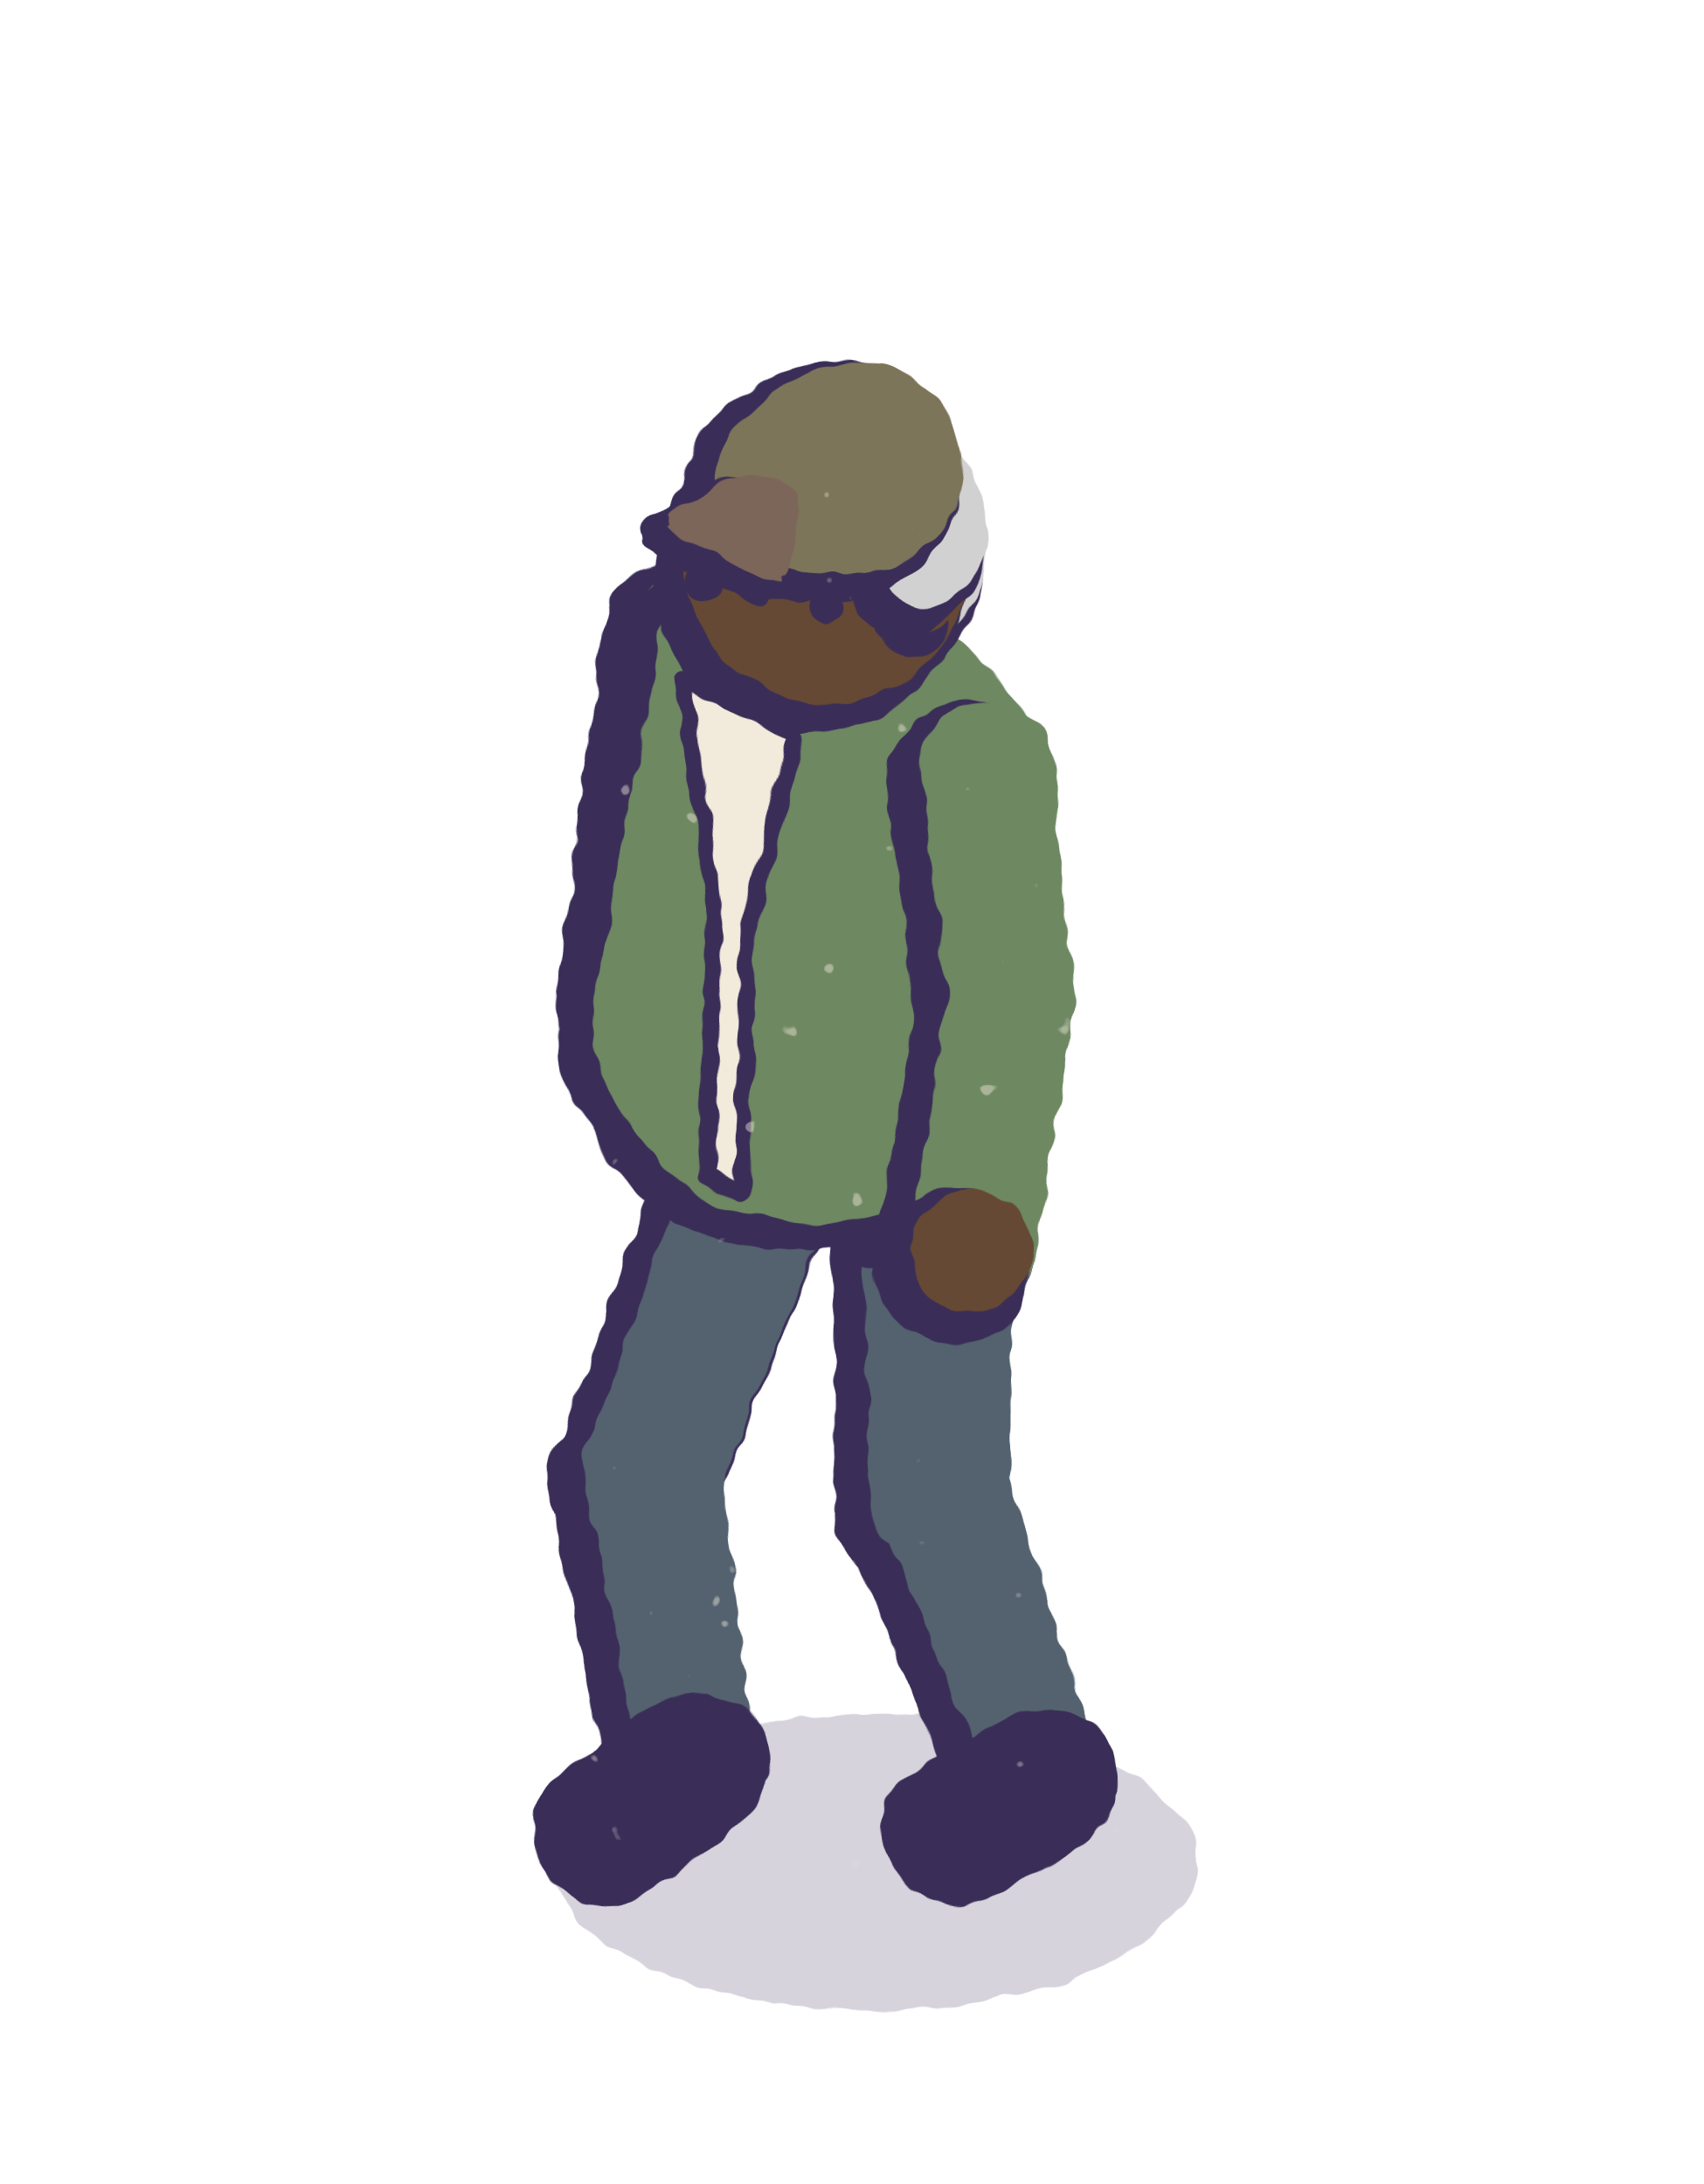
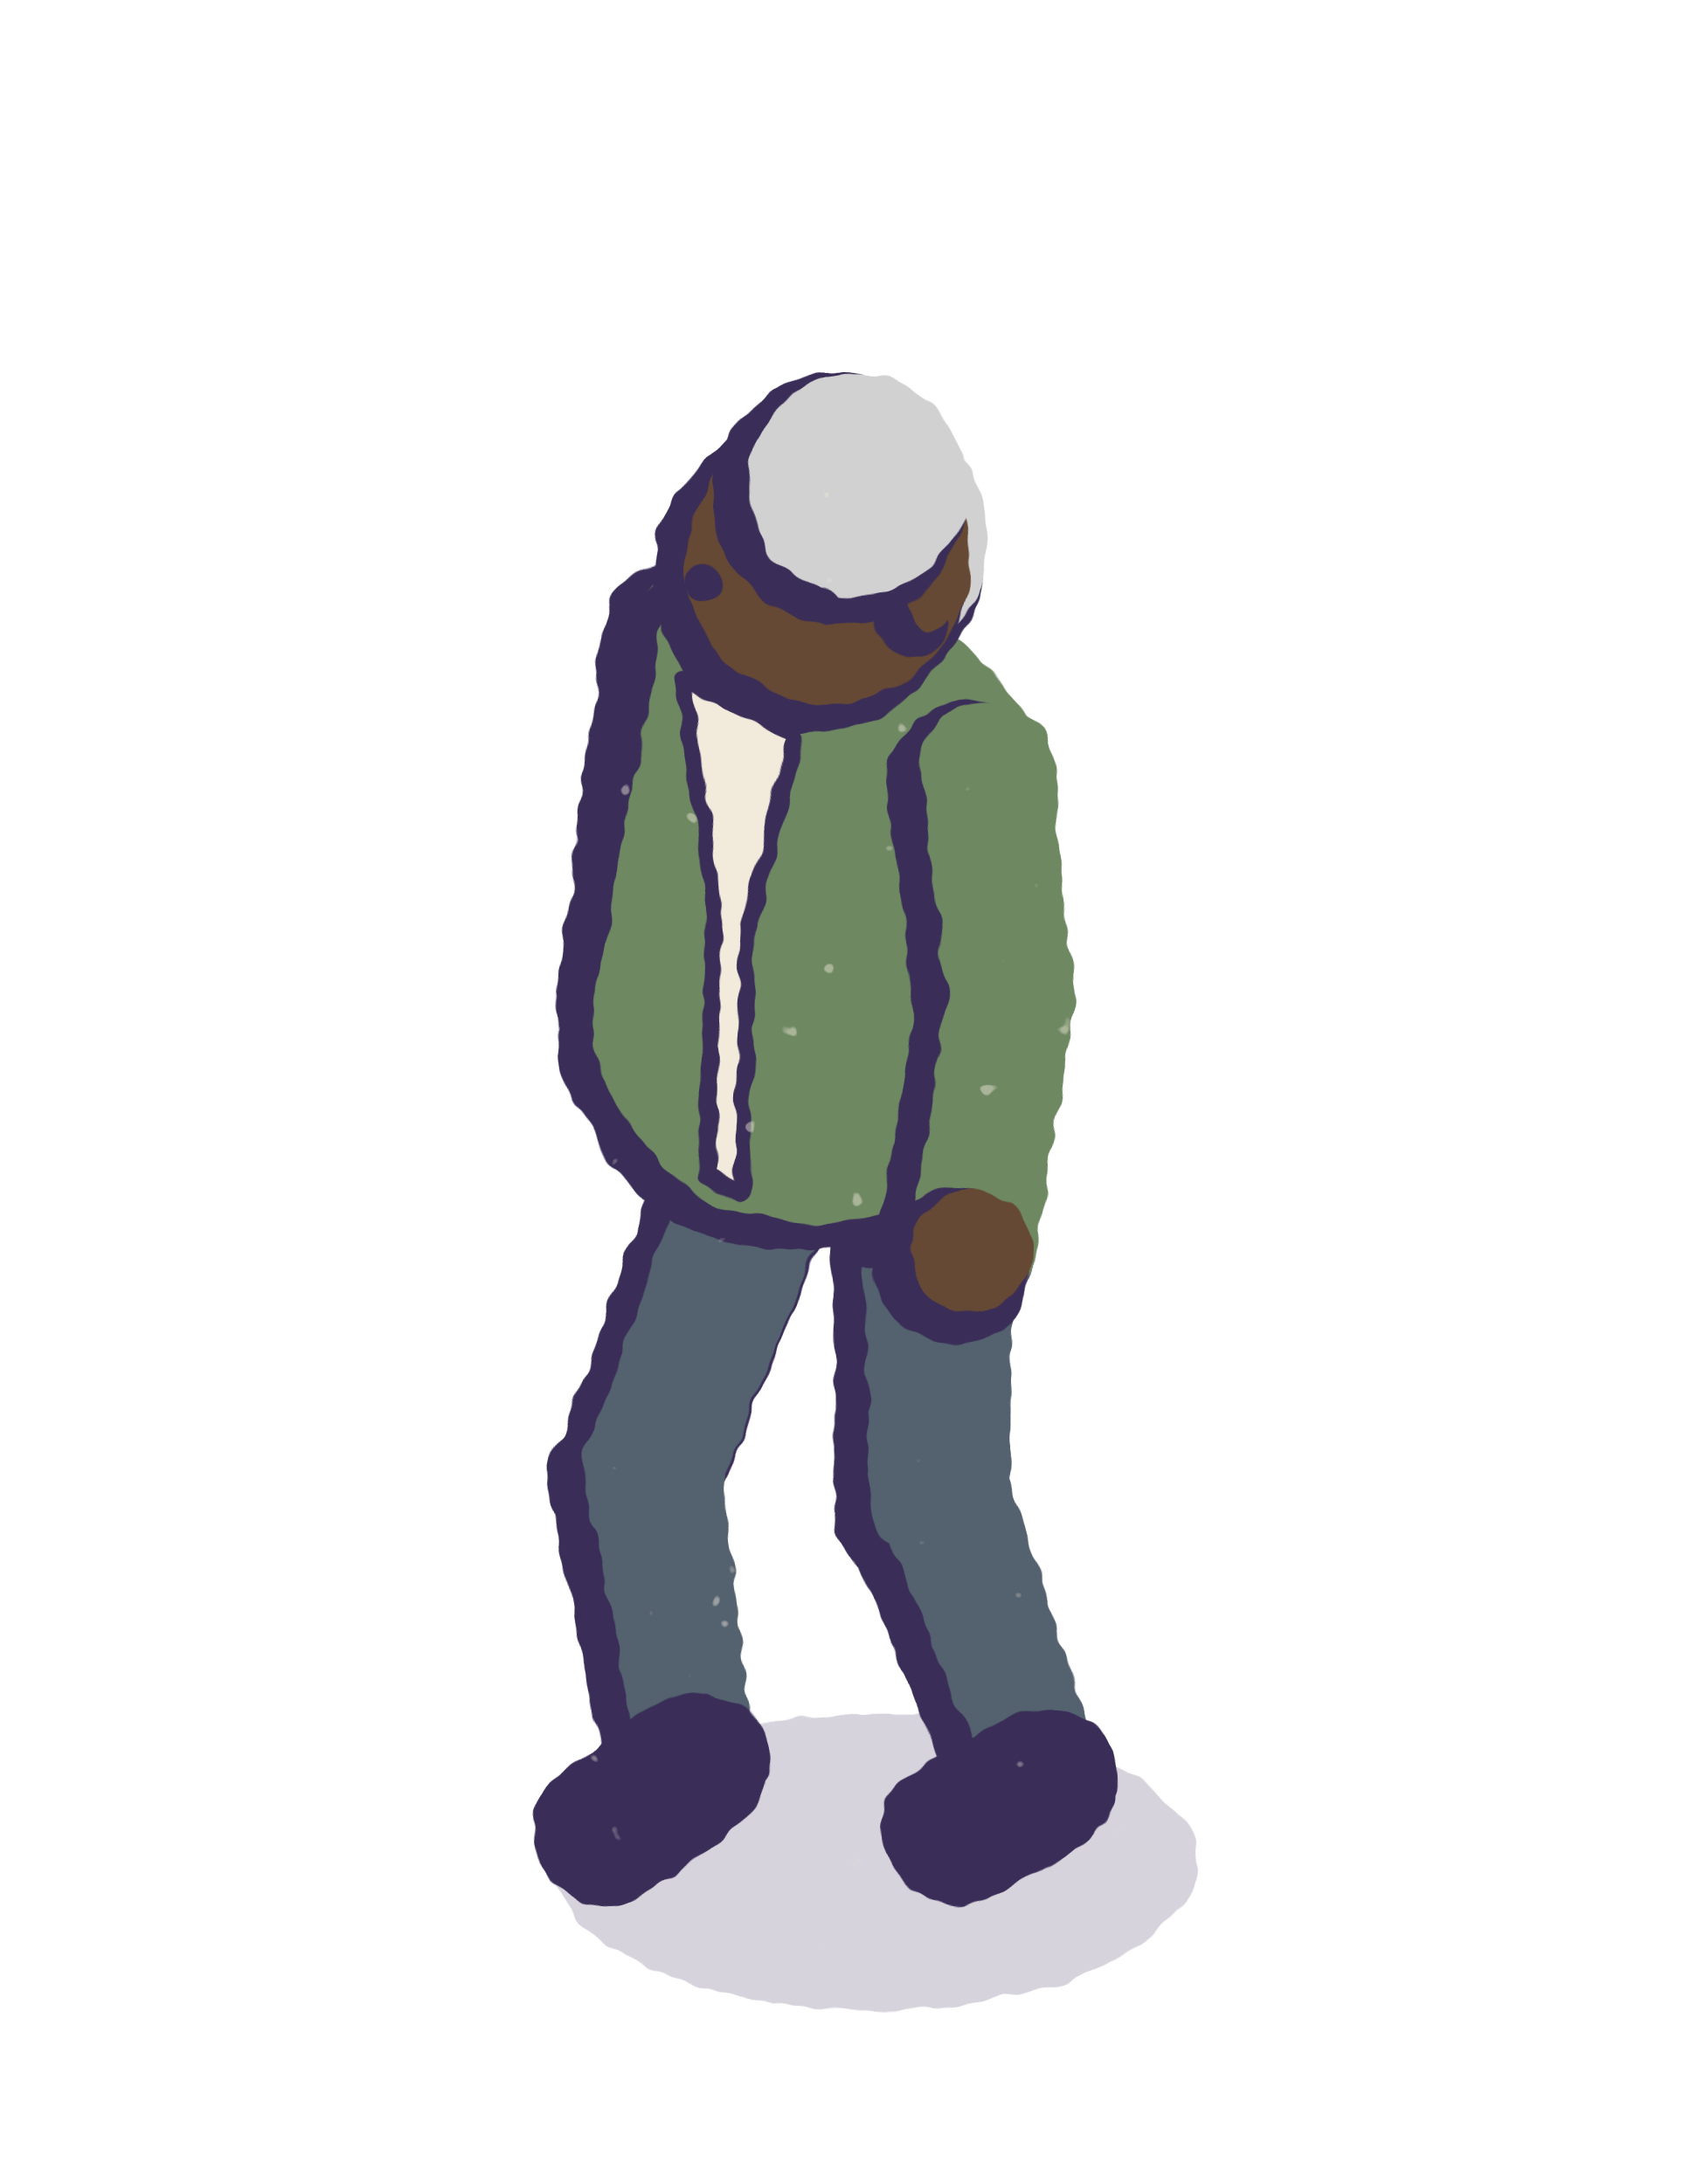
- <svg xmlns="http://www.w3.org/2000/svg" width="46" height="59" viewBox="0 0 46 59" data-anchor-x="23" data-anchor-y="50" data-walk-cycle-length="22.16" data-description="Broad older man with silver cropped hair, a tweed flat cap and an open green cardigan">
+ <svg xmlns="http://www.w3.org/2000/svg" width="46" height="59" viewBox="0 0 46 59" data-anchor-x="23" data-anchor-y="50" data-walk-cycle-length="22.16" data-description="Broad older man with cropped silver hair and an open green cardigan">
  <defs>
    <filter id="texture" x="-4%" y="-4%" width="108%" height="108%" color-interpolation-filters="sRGB">
      <feTurbulence type="fractalNoise" baseFrequency="1.1" numOctaves="2" seed="11" result="grain" />
      <feDisplacementMap in="SourceGraphic" in2="grain" scale="0.35" xChannelSelector="R" yChannelSelector="G" result="rough" />
      <feColorMatrix in="grain" type="matrix" values="0 0 0 0 0.949  0 0 0 0 0.918  0 0 0 0 0.859  0 0 0 -30 6.0" result="specks" />
      <feComponentTransfer in="specks" result="faintSpecks">
        <feFuncA type="linear" slope="0.45" />
      </feComponentTransfer>
      <feComposite in="faintSpecks" in2="rough" operator="in" result="specksOnInk" />
      <feMerge>
        <feMergeNode in="rough" />
        <feMergeNode in="specksOnInk" />
      </feMerge>
    </filter>
  </defs>
  <g filter="url(#texture)">
    <g transform="translate(23 50)">
      <ellipse cx="0.6" cy="0.3" rx="8.7" ry="4" fill="#3a2e58" fill-opacity="0.208" />
      <path d="M-6.91 -28.21C-6.92 -28.82 -6.67 -29.92 -6.56 -30.77C-6.44 -31.63 -6.39 -32.75 -6.21 -33.34C-6.02 -33.92 -5.75 -34.09 -5.42 -34.28C-5.09 -34.47 -4.59 -34.56 -4.21 -34.49C-3.84 -34.42 -3.4 -34.17 -3.15 -33.88C-2.9 -33.58 -2.73 -33.34 -2.73 -32.72C-2.74 -32.1 -3.03 -31.02 -3.18 -30.17C-3.32 -29.32 -3.42 -28.19 -3.62 -27.61C-3.82 -27.04 -4.05 -26.9 -4.37 -26.72C-4.68 -26.54 -5.15 -26.45 -5.51 -26.52C-5.87 -26.58 -6.28 -26.82 -6.52 -27.1C-6.75 -27.38 -6.9 -27.59 -6.91 -28.21Z" fill="#3a2e58" stroke="#3a2e58" stroke-width="0.825" stroke-linejoin="round" />
      <path d="M-7.52 -22.78C-7.53 -23.47 -7.29 -24.78 -7.18 -25.78C-7.06 -26.78 -7.02 -28.13 -6.84 -28.78C-6.66 -29.43 -6.41 -29.49 -6.09 -29.68C-5.78 -29.86 -5.3 -29.94 -4.95 -29.88C-4.59 -29.81 -4.17 -29.58 -3.94 -29.3C-3.7 -29.02 -3.55 -28.88 -3.54 -28.2C-3.52 -27.52 -3.73 -26.19 -3.83 -25.19C-3.93 -24.18 -3.96 -22.83 -4.13 -22.18C-4.31 -21.52 -4.58 -21.45 -4.9 -21.27C-5.22 -21.08 -5.7 -21 -6.07 -21.06C-6.44 -21.13 -6.86 -21.37 -7.1 -21.66C-7.35 -21.95 -7.51 -22.1 -7.52 -22.78Z" fill="#3a2e58" stroke="#3a2e58" stroke-width="0.825" stroke-linejoin="round" />
      <path d="M-6.91 -28.21C-6.92 -28.82 -6.67 -29.92 -6.56 -30.77C-6.44 -31.63 -6.39 -32.75 -6.21 -33.34C-6.02 -33.92 -5.75 -34.09 -5.42 -34.28C-5.09 -34.47 -4.59 -34.56 -4.21 -34.49C-3.84 -34.42 -3.4 -34.17 -3.15 -33.88C-2.9 -33.58 -2.73 -33.34 -2.73 -32.72C-2.74 -32.1 -3.03 -31.02 -3.18 -30.17C-3.32 -29.32 -3.42 -28.19 -3.62 -27.61C-3.82 -27.04 -4.05 -26.9 -4.37 -26.72C-4.68 -26.54 -5.15 -26.45 -5.51 -26.52C-5.87 -26.58 -6.28 -26.82 -6.52 -27.1C-6.75 -27.38 -6.9 -27.59 -6.91 -28.21Z" fill="#6e8862" transform="translate(0.5 -0.35)" />
      <path d="M-7.52 -22.78C-7.53 -23.47 -7.29 -24.78 -7.18 -25.78C-7.06 -26.78 -7.02 -28.13 -6.84 -28.78C-6.66 -29.43 -6.41 -29.49 -6.09 -29.68C-5.78 -29.86 -5.3 -29.94 -4.95 -29.88C-4.59 -29.81 -4.17 -29.58 -3.94 -29.3C-3.7 -29.02 -3.55 -28.88 -3.54 -28.2C-3.52 -27.52 -3.73 -26.19 -3.83 -25.19C-3.93 -24.18 -3.96 -22.83 -4.13 -22.18C-4.31 -21.52 -4.58 -21.45 -4.9 -21.27C-5.22 -21.08 -5.7 -21 -6.07 -21.06C-6.44 -21.13 -6.86 -21.37 -7.1 -21.66C-7.35 -21.95 -7.51 -22.1 -7.52 -22.78Z" fill="#6e8862" transform="translate(0.5 -0.35)" />
      <path d="M-7.46 -22.78C-7.46 -23.13 -7.3 -23.57 -7.08 -23.84C-6.85 -24.11 -6.45 -24.34 -6.1 -24.4C-5.75 -24.46 -5.29 -24.38 -4.98 -24.21C-4.68 -24.03 -4.38 -23.67 -4.26 -23.34C-4.14 -23 -4.14 -22.54 -4.26 -22.21C-4.38 -21.87 -4.68 -21.52 -4.98 -21.34C-5.29 -21.16 -5.75 -21.08 -6.09 -21.14C-6.44 -21.2 -6.84 -21.43 -7.07 -21.7C-7.3 -21.98 -7.46 -22.42 -7.46 -22.78Z" fill="#3a2e58" stroke="#3a2e58" stroke-width="0.825" stroke-linejoin="round" />
      <path d="M-7.46 -22.78C-7.46 -23.13 -7.3 -23.57 -7.08 -23.84C-6.85 -24.11 -6.45 -24.34 -6.1 -24.4C-5.75 -24.46 -5.29 -24.38 -4.98 -24.21C-4.68 -24.03 -4.38 -23.67 -4.26 -23.34C-4.14 -23 -4.14 -22.54 -4.26 -22.21C-4.38 -21.87 -4.68 -21.52 -4.98 -21.34C-5.29 -21.16 -5.75 -21.08 -6.09 -21.14C-6.44 -21.2 -6.84 -21.43 -7.07 -21.7C-7.3 -21.98 -7.46 -22.42 -7.46 -22.78Z" fill="#664934" transform="translate(0.5 -0.35)" />
      <path d="M-7.76 -10.01C-7.68 -10.67 -7.13 -11.85 -6.81 -12.76C-6.49 -13.68 -6.18 -14.59 -5.86 -15.5C-5.55 -16.42 -5.24 -17.33 -4.92 -18.24C-4.61 -19.16 -4.29 -20.34 -3.97 -20.99C-3.66 -21.63 -3.42 -21.89 -3.02 -22.12C-2.62 -22.36 -2.01 -22.47 -1.56 -22.39C-1.1 -22.31 -0.57 -22 -0.27 -21.65C0.03 -21.29 0.33 -20.94 0.24 -20.25C0.14 -19.57 -0.49 -18.44 -0.86 -17.54C-1.22 -16.63 -1.58 -15.73 -1.94 -14.82C-2.31 -13.91 -2.67 -13 -3.03 -12.1C-3.39 -11.19 -3.8 -9.99 -4.12 -9.37C-4.44 -8.75 -4.6 -8.59 -4.95 -8.38C-5.3 -8.18 -5.82 -8.09 -6.22 -8.16C-6.62 -8.23 -7.08 -8.49 -7.33 -8.8C-7.59 -9.11 -7.85 -9.35 -7.76 -10.01Z" fill="#3a2e58" stroke="#3a2e58" stroke-width="0.825" stroke-linejoin="round" />
      <path d="M-7.75 -10.01C-7.77 -10.67 -7.57 -10.91 -7.31 -11.22C-7.06 -11.53 -6.6 -11.79 -6.2 -11.86C-5.8 -11.92 -5.28 -11.83 -4.93 -11.63C-4.58 -11.42 -4.29 -11.26 -4.1 -10.63C-3.91 -10 -3.88 -8.78 -3.78 -7.86C-3.68 -6.94 -3.57 -6.01 -3.47 -5.09C-3.37 -4.17 -3.16 -2.95 -3.17 -2.33C-3.18 -1.7 -3.32 -1.58 -3.53 -1.33C-3.75 -1.08 -4.12 -0.86 -4.45 -0.8C-4.78 -0.74 -5.21 -0.82 -5.49 -0.98C-5.78 -1.15 -5.97 -1.21 -6.17 -1.8C-6.37 -2.39 -6.52 -3.62 -6.7 -4.54C-6.88 -5.45 -7.05 -6.36 -7.23 -7.28C-7.4 -8.19 -7.74 -9.35 -7.75 -10.01Z" fill="#3a2e58" stroke="#3a2e58" stroke-width="0.825" stroke-linejoin="round" />
      <path d="M-7.76 -10.01C-7.68 -10.67 -7.13 -11.85 -6.81 -12.76C-6.49 -13.68 -6.18 -14.59 -5.86 -15.5C-5.55 -16.42 -5.24 -17.33 -4.92 -18.24C-4.61 -19.16 -4.29 -20.34 -3.97 -20.99C-3.66 -21.63 -3.42 -21.89 -3.02 -22.12C-2.62 -22.36 -2.01 -22.47 -1.56 -22.39C-1.1 -22.31 -0.57 -22 -0.27 -21.65C0.03 -21.29 0.33 -20.94 0.24 -20.25C0.14 -19.57 -0.49 -18.44 -0.86 -17.54C-1.22 -16.63 -1.58 -15.73 -1.94 -14.82C-2.31 -13.91 -2.67 -13 -3.03 -12.1C-3.39 -11.19 -3.8 -9.99 -4.12 -9.37C-4.44 -8.75 -4.6 -8.59 -4.95 -8.38C-5.3 -8.18 -5.82 -8.09 -6.22 -8.16C-6.62 -8.23 -7.08 -8.49 -7.33 -8.8C-7.59 -9.11 -7.85 -9.35 -7.76 -10.01Z" fill="#54626f" transform="translate(0.5 -0.35)" />
      <path d="M-7.75 -10.01C-7.77 -10.67 -7.57 -10.91 -7.31 -11.22C-7.06 -11.53 -6.6 -11.79 -6.2 -11.86C-5.8 -11.92 -5.28 -11.83 -4.93 -11.63C-4.58 -11.42 -4.29 -11.26 -4.1 -10.63C-3.91 -10 -3.88 -8.78 -3.78 -7.86C-3.68 -6.94 -3.57 -6.01 -3.47 -5.09C-3.37 -4.17 -3.16 -2.95 -3.17 -2.33C-3.18 -1.7 -3.32 -1.58 -3.53 -1.33C-3.75 -1.08 -4.12 -0.86 -4.45 -0.8C-4.78 -0.74 -5.21 -0.82 -5.49 -0.98C-5.78 -1.15 -5.97 -1.21 -6.17 -1.8C-6.37 -2.39 -6.52 -3.62 -6.7 -4.54C-6.88 -5.45 -7.05 -6.36 -7.23 -7.28C-7.4 -8.19 -7.74 -9.35 -7.75 -10.01Z" fill="#54626f" transform="translate(0.5 -0.35)" />
      <path d="M-8.16 -0.5C-8.16 -0.84 -8.29 -1.02 -7.79 -1.54C-7.29 -2.05 -5.77 -3.23 -5.15 -3.61C-4.53 -3.99 -4.41 -3.87 -4.08 -3.81C-3.74 -3.75 -3.35 -3.52 -3.13 -3.26C-2.91 -3 -2.76 -2.58 -2.76 -2.23C-2.76 -1.89 -2.63 -1.72 -3.14 -1.2C-3.64 -0.69 -5.17 0.49 -5.79 0.87C-6.41 1.24 -6.53 1.12 -6.87 1.06C-7.21 1 -7.6 0.77 -7.82 0.51C-8.03 0.25 -8.17 -0.16 -8.16 -0.5Z" fill="#3a2e58" stroke="#3a2e58" stroke-width="0.825" stroke-linejoin="round" />
      <path d="M-8.16 -0.5C-8.16 -0.84 -8.29 -1.02 -7.79 -1.54C-7.29 -2.05 -5.77 -3.23 -5.15 -3.61C-4.53 -3.99 -4.41 -3.87 -4.08 -3.81C-3.74 -3.75 -3.35 -3.52 -3.13 -3.26C-2.91 -3 -2.76 -2.58 -2.76 -2.23C-2.76 -1.89 -2.63 -1.72 -3.14 -1.2C-3.64 -0.69 -5.17 0.49 -5.79 0.87C-6.41 1.24 -6.53 1.12 -6.87 1.06C-7.21 1 -7.6 0.77 -7.82 0.51C-8.03 0.25 -8.17 -0.16 -8.16 -0.5Z" fill="#3a2e58" transform="translate(0.5 -0.35)" />
      <path d="M-0.26 -18.32C-0.2 -19.08 -0.05 -19.36 0.25 -19.71C0.55 -20.07 1.08 -20.37 1.54 -20.45C2.01 -20.53 2.61 -20.43 3.02 -20.19C3.43 -19.96 3.84 -19.78 3.99 -19.05C4.13 -18.33 3.94 -16.91 3.91 -15.83C3.88 -14.76 3.85 -13.69 3.81 -12.61C3.78 -11.54 3.81 -10.13 3.72 -9.39C3.62 -8.65 3.53 -8.49 3.27 -8.18C3.01 -7.87 2.55 -7.6 2.15 -7.53C1.75 -7.46 1.23 -7.55 0.88 -7.75C0.53 -7.96 0.2 -8.05 0.05 -8.74C-0.1 -9.44 -0.01 -10.86 -0.04 -11.92C-0.07 -12.98 -0.09 -14.04 -0.13 -15.11C-0.17 -16.17 -0.33 -17.55 -0.26 -18.32Z" fill="#3a2e58" stroke="#3a2e58" stroke-width="0.825" stroke-linejoin="round" />
      <path d="M-0.07 -9.4C-0.18 -10.04 0.12 -10.31 0.38 -10.61C0.64 -10.92 1.1 -11.19 1.51 -11.26C1.91 -11.33 2.43 -11.23 2.78 -11.03C3.14 -10.83 3.33 -10.65 3.62 -10.04C3.91 -9.42 4.22 -8.24 4.51 -7.35C4.8 -6.45 5.09 -5.55 5.38 -4.66C5.67 -3.76 6.17 -2.59 6.25 -1.98C6.33 -1.36 6.1 -1.24 5.88 -0.98C5.67 -0.73 5.29 -0.51 4.96 -0.45C4.63 -0.4 4.2 -0.47 3.92 -0.64C3.63 -0.81 3.53 -0.87 3.23 -1.45C2.94 -2.03 2.51 -3.22 2.14 -4.11C1.78 -4.99 1.42 -5.88 1.05 -6.76C0.68 -7.65 0.05 -8.76 -0.07 -9.4Z" fill="#3a2e58" stroke="#3a2e58" stroke-width="0.825" stroke-linejoin="round" />
      <path d="M-0.26 -18.32C-0.2 -19.08 -0.05 -19.36 0.25 -19.71C0.55 -20.07 1.08 -20.37 1.54 -20.45C2.01 -20.53 2.61 -20.43 3.02 -20.19C3.43 -19.96 3.84 -19.78 3.99 -19.05C4.13 -18.33 3.94 -16.91 3.91 -15.83C3.88 -14.76 3.85 -13.69 3.81 -12.61C3.78 -11.54 3.81 -10.13 3.72 -9.39C3.62 -8.65 3.53 -8.49 3.27 -8.18C3.01 -7.87 2.55 -7.6 2.15 -7.53C1.75 -7.46 1.23 -7.55 0.88 -7.75C0.53 -7.96 0.2 -8.05 0.05 -8.74C-0.1 -9.44 -0.01 -10.86 -0.04 -11.92C-0.07 -12.98 -0.09 -14.04 -0.13 -15.11C-0.17 -16.17 -0.33 -17.55 -0.26 -18.32Z" fill="#54626f" transform="translate(0.5 -0.35)" />
      <path d="M-0.07 -9.4C-0.18 -10.04 0.12 -10.31 0.38 -10.61C0.64 -10.92 1.1 -11.19 1.51 -11.26C1.91 -11.33 2.43 -11.23 2.78 -11.03C3.14 -10.83 3.33 -10.65 3.62 -10.04C3.91 -9.42 4.22 -8.24 4.51 -7.35C4.8 -6.45 5.09 -5.55 5.38 -4.66C5.67 -3.76 6.17 -2.59 6.25 -1.98C6.33 -1.36 6.1 -1.24 5.88 -0.98C5.67 -0.73 5.29 -0.51 4.96 -0.45C4.63 -0.4 4.2 -0.47 3.92 -0.64C3.63 -0.81 3.53 -0.87 3.23 -1.45C2.94 -2.03 2.51 -3.22 2.14 -4.11C1.78 -4.99 1.42 -5.88 1.05 -6.76C0.68 -7.65 0.05 -8.76 -0.07 -9.4Z" fill="#54626f" transform="translate(0.5 -0.35)" />
      <path d="M1.24 -0.52C1.24 -0.86 1.11 -1.1 1.61 -1.55C2.12 -1.99 3.64 -2.88 4.26 -3.18C4.89 -3.49 5.01 -3.43 5.35 -3.37C5.68 -3.31 6.08 -3.09 6.3 -2.83C6.52 -2.56 6.67 -2.14 6.68 -1.8C6.68 -1.46 6.8 -1.21 6.3 -0.77C5.8 -0.33 4.28 0.55 3.66 0.85C3.03 1.15 2.91 1.1 2.57 1.04C2.24 0.98 1.85 0.75 1.62 0.49C1.4 0.23 1.24 -0.18 1.24 -0.52Z" fill="#3a2e58" stroke="#3a2e58" stroke-width="0.825" stroke-linejoin="round" />
      <path d="M1.24 -0.52C1.24 -0.86 1.11 -1.1 1.61 -1.55C2.12 -1.99 3.64 -2.88 4.26 -3.18C4.89 -3.49 5.01 -3.43 5.35 -3.37C5.68 -3.31 6.08 -3.09 6.3 -2.83C6.52 -2.56 6.67 -2.14 6.68 -1.8C6.68 -1.46 6.8 -1.21 6.3 -0.77C5.8 -0.33 4.28 0.55 3.66 0.85C3.03 1.15 2.91 1.1 2.57 1.04C2.24 0.98 1.85 0.75 1.62 0.49C1.4 0.23 1.24 -0.18 1.24 -0.52Z" fill="#3a2e58" transform="translate(0.5 -0.35)" />
      <path d="M-4.37 -21.26C-4.34 -21.85 -4.15 -22.36 -3.83 -22.74C-3.51 -23.11 -2.95 -23.44 -2.47 -23.53C-1.98 -23.61 -1.51 -23.49 -0.92 -23.26C-0.33 -23.03 0.42 -22.52 1.09 -22.16C1.77 -21.79 2.63 -21.6 3.11 -21.05C3.59 -20.51 3.83 -19.5 3.97 -18.88C4.12 -18.26 4.14 -17.79 3.98 -17.33C3.81 -16.87 3.4 -16.38 2.98 -16.13C2.56 -15.89 2.08 -15.73 1.46 -15.86C0.83 -15.99 -0.03 -16.57 -0.78 -16.92C-1.52 -17.28 -2.47 -17.61 -3.01 -17.99C-3.55 -18.36 -3.78 -18.63 -4 -19.18C-4.23 -19.72 -4.4 -20.67 -4.37 -21.26Z" fill="#3a2e58" stroke="#3a2e58" stroke-width="0.825" stroke-linejoin="round" />
      <path d="M-4.37 -21.26C-4.34 -21.85 -4.15 -22.36 -3.83 -22.74C-3.51 -23.11 -2.95 -23.44 -2.47 -23.53C-1.98 -23.61 -1.51 -23.49 -0.92 -23.26C-0.33 -23.03 0.42 -22.52 1.09 -22.16C1.77 -21.79 2.63 -21.6 3.11 -21.05C3.59 -20.51 3.83 -19.5 3.97 -18.88C4.12 -18.26 4.14 -17.79 3.98 -17.33C3.81 -16.87 3.4 -16.38 2.98 -16.13C2.56 -15.89 2.08 -15.73 1.46 -15.86C0.83 -15.99 -0.03 -16.57 -0.78 -16.92C-1.52 -17.28 -2.47 -17.61 -3.01 -17.99C-3.55 -18.36 -3.78 -18.63 -4 -19.18C-4.23 -19.72 -4.4 -20.67 -4.37 -21.26Z" fill="#54626f" transform="translate(0.5 -0.35)" />
      <path d="M-7.46 -22.31C-7.44 -23.1 -7.14 -24.14 -6.99 -25.05C-6.83 -25.96 -6.67 -26.87 -6.51 -27.77C-6.35 -28.68 -6.19 -29.59 -6.03 -30.5C-5.87 -31.4 -5.77 -32.6 -5.55 -33.22C-5.33 -33.84 -5.06 -34.02 -4.7 -34.23C-4.34 -34.44 -4.02 -34.55 -3.4 -34.46C-2.77 -34.37 -1.75 -33.95 -0.93 -33.7C-0.1 -33.44 0.74 -33.43 1.55 -32.94C2.35 -32.45 3.42 -31.33 3.89 -30.76C4.35 -30.19 4.28 -30.17 4.33 -29.52C4.39 -28.88 4.24 -27.77 4.19 -26.89C4.15 -26.02 4.1 -25.14 4.06 -24.26C4.01 -23.38 3.97 -22.51 3.93 -21.63C3.89 -20.74 4 -19.63 3.8 -18.98C3.61 -18.32 3.51 -18.1 2.75 -17.71C1.99 -17.32 0.48 -16.71 -0.75 -16.65C-1.97 -16.59 -3.54 -16.72 -4.6 -17.33C-5.65 -17.94 -6.63 -19.5 -7.1 -20.33C-7.58 -21.16 -7.48 -21.53 -7.46 -22.31Z" fill="#3a2e58" stroke="#3a2e58" stroke-width="0.825" stroke-linejoin="round" />
      <path d="M-7.46 -22.31C-7.44 -23.1 -7.14 -24.14 -6.99 -25.05C-6.83 -25.96 -6.67 -26.87 -6.51 -27.77C-6.35 -28.68 -6.19 -29.59 -6.03 -30.5C-5.87 -31.4 -5.77 -32.6 -5.55 -33.22C-5.33 -33.84 -5.06 -34.02 -4.7 -34.23C-4.34 -34.44 -4.02 -34.55 -3.4 -34.46C-2.77 -34.37 -1.75 -33.95 -0.93 -33.7C-0.1 -33.44 0.74 -33.43 1.55 -32.94C2.35 -32.45 3.42 -31.33 3.89 -30.76C4.35 -30.19 4.28 -30.17 4.33 -29.52C4.39 -28.88 4.24 -27.77 4.19 -26.89C4.15 -26.02 4.1 -25.14 4.06 -24.26C4.01 -23.38 3.97 -22.51 3.93 -21.63C3.89 -20.74 4 -19.63 3.8 -18.98C3.61 -18.32 3.51 -18.1 2.75 -17.71C1.99 -17.32 0.48 -16.71 -0.75 -16.65C-1.97 -16.59 -3.54 -16.72 -4.6 -17.33C-5.65 -17.94 -6.63 -19.5 -7.1 -20.33C-7.58 -21.16 -7.48 -21.53 -7.46 -22.31Z" fill="#6e8862" transform="translate(0.5 -0.35)" />
      <clipPath id="front">
        <path d="M-7.45 -22.31C-7.21 -24.35 -5.98 -30.75 -5.66 -32.58C-5.34 -34.4 -5.62 -33.03 -5.54 -33.24C-5.47 -33.44 -5.35 -33.65 -5.21 -33.82C-5.07 -33.99 -4.88 -34.14 -4.69 -34.25C-4.5 -34.36 -4.28 -34.44 -4.06 -34.48C-3.85 -34.52 -4.06 -34.64 -3.39 -34.48C-2.72 -34.32 -0.86 -33.77 -0.04 -33.51C0.78 -33.25 1.05 -33.21 1.53 -32.94C2 -32.67 2.41 -32.23 2.8 -31.87C3.19 -31.51 3.63 -31.05 3.86 -30.76C4.1 -30.48 4.12 -30.39 4.2 -30.18C4.27 -29.98 4.36 -31.25 4.32 -29.52C4.28 -27.79 4.04 -21.56 3.96 -19.8C3.87 -18.04 3.9 -19.24 3.81 -18.98C3.72 -18.72 3.57 -18.47 3.39 -18.26C3.22 -18.05 2.99 -17.86 2.76 -17.72C2.52 -17.58 2.56 -17.61 1.97 -17.44C1.39 -17.26 0.04 -16.8 -0.74 -16.67C-1.52 -16.55 -2.09 -16.56 -2.73 -16.67C-3.37 -16.79 -4.03 -17.03 -4.59 -17.35C-5.16 -17.68 -5.7 -18.13 -6.12 -18.63C-6.54 -19.13 -6.89 -19.74 -7.11 -20.35C-7.33 -20.96 -7.7 -20.27 -7.45 -22.31Z" />
      </clipPath>
      <g clip-path="url(#front)">
        <path d="M-1.5 -30.15L-2.78 -24.99L-2.98 -17.75L-3.92 -18.22L-3.71 -25.46L-4.55 -31.67Z" fill="#f2eadb" stroke="#3a2e58" stroke-width="0.44" stroke-linejoin="round" />
      </g>
      <path d="M1.39 -28.87C1.39 -29.64 1.56 -29.73 1.81 -30.03C2.06 -30.33 2.49 -30.58 2.87 -30.65C3.25 -30.71 3.75 -30.63 4.08 -30.43C4.41 -30.24 4.69 -30.23 4.87 -29.49C5.05 -28.76 5.08 -27.18 5.18 -26.02C5.29 -24.86 5.51 -23.31 5.5 -22.55C5.48 -21.79 5.33 -21.74 5.1 -21.46C4.87 -21.18 4.45 -20.94 4.09 -20.88C3.74 -20.81 3.26 -20.9 2.95 -21.08C2.64 -21.26 2.4 -21.25 2.21 -21.97C2.01 -22.69 1.94 -24.25 1.8 -25.4C1.67 -26.55 1.39 -28.1 1.39 -28.87Z" fill="#3a2e58" stroke="#3a2e58" stroke-width="0.825" stroke-linejoin="round" />
      <path d="M1.02 -15.86C1.05 -16.65 1.42 -18.29 1.62 -19.5C1.82 -20.71 2 -22.38 2.22 -23.13C2.45 -23.89 2.66 -23.84 2.97 -24.02C3.29 -24.2 3.76 -24.29 4.12 -24.22C4.48 -24.16 4.89 -23.92 5.13 -23.64C5.36 -23.36 5.55 -23.34 5.52 -22.55C5.49 -21.76 5.13 -20.12 4.93 -18.9C4.74 -17.69 4.58 -16.02 4.35 -15.26C4.13 -14.5 3.91 -14.53 3.59 -14.35C3.27 -14.16 2.79 -14.08 2.43 -14.14C2.06 -14.21 1.64 -14.46 1.4 -14.74C1.17 -15.03 0.98 -15.07 1.02 -15.86Z" fill="#3a2e58" stroke="#3a2e58" stroke-width="0.825" stroke-linejoin="round" />
      <path d="M1.39 -28.87C1.39 -29.64 1.56 -29.73 1.81 -30.03C2.06 -30.33 2.49 -30.58 2.87 -30.65C3.25 -30.71 3.75 -30.63 4.08 -30.43C4.41 -30.24 4.69 -30.23 4.87 -29.49C5.05 -28.76 5.08 -27.18 5.18 -26.02C5.29 -24.86 5.51 -23.31 5.5 -22.55C5.48 -21.79 5.33 -21.74 5.1 -21.46C4.87 -21.18 4.45 -20.94 4.09 -20.88C3.74 -20.81 3.26 -20.9 2.95 -21.08C2.64 -21.26 2.4 -21.25 2.21 -21.97C2.01 -22.69 1.94 -24.25 1.8 -25.4C1.67 -26.55 1.39 -28.1 1.39 -28.87Z" fill="#6e8862" transform="translate(0.5 -0.35)" />
      <path d="M1.02 -15.86C1.05 -16.65 1.42 -18.29 1.62 -19.5C1.82 -20.71 2 -22.38 2.22 -23.13C2.45 -23.89 2.66 -23.84 2.97 -24.02C3.29 -24.2 3.76 -24.29 4.12 -24.22C4.48 -24.16 4.89 -23.92 5.13 -23.64C5.36 -23.36 5.55 -23.34 5.52 -22.55C5.49 -21.76 5.13 -20.12 4.93 -18.9C4.74 -17.69 4.58 -16.02 4.35 -15.26C4.13 -14.5 3.91 -14.53 3.59 -14.35C3.27 -14.16 2.79 -14.08 2.43 -14.14C2.06 -14.21 1.64 -14.46 1.4 -14.74C1.17 -15.03 0.98 -15.07 1.02 -15.86Z" fill="#6e8862" transform="translate(0.5 -0.35)" />
      <path d="M1.08 -15.85C1.08 -16.2 1.25 -16.64 1.48 -16.91C1.71 -17.18 2.11 -17.42 2.46 -17.48C2.81 -17.54 3.27 -17.46 3.58 -17.28C3.89 -17.1 4.19 -16.75 4.31 -16.42C4.43 -16.08 4.43 -15.62 4.31 -15.29C4.19 -14.95 3.89 -14.6 3.58 -14.42C3.27 -14.25 2.81 -14.17 2.46 -14.23C2.11 -14.29 1.71 -14.53 1.48 -14.8C1.25 -15.07 1.08 -15.5 1.08 -15.85Z" fill="#3a2e58" stroke="#3a2e58" stroke-width="0.825" stroke-linejoin="round" />
      <path d="M1.08 -15.85C1.08 -16.2 1.25 -16.64 1.48 -16.91C1.71 -17.18 2.11 -17.42 2.46 -17.48C2.81 -17.54 3.27 -17.46 3.58 -17.28C3.89 -17.1 4.19 -16.75 4.31 -16.42C4.43 -16.08 4.43 -15.62 4.31 -15.29C4.19 -14.95 3.89 -14.6 3.58 -14.42C3.27 -14.25 2.81 -14.17 2.46 -14.23C2.11 -14.29 1.71 -14.53 1.48 -14.8C1.25 -15.07 1.08 -15.5 1.08 -15.85Z" fill="#664934" transform="translate(0.5 -0.35)" />
      <path d="M-4.3 -35.07C-4.3 -35.87 -3.94 -36.87 -3.42 -37.49C-2.9 -38.11 -1.99 -38.64 -1.19 -38.79C-0.4 -38.93 0.65 -38.75 1.34 -38.35C2.04 -37.95 2.72 -37.14 3 -36.39C3.27 -35.63 3.27 -34.57 3 -33.81C2.72 -33.06 2.04 -32.24 1.33 -31.84C0.63 -31.44 -0.41 -31.26 -1.21 -31.4C-2 -31.54 -2.92 -32.07 -3.44 -32.68C-3.95 -33.3 -4.3 -34.27 -4.3 -35.07Z" fill="#3a2e58" stroke="#3a2e58" stroke-width="0.825" stroke-linejoin="round" />
      <path d="M-4.3 -35.07C-4.3 -35.87 -3.94 -36.87 -3.42 -37.49C-2.9 -38.11 -1.99 -38.64 -1.19 -38.79C-0.4 -38.93 0.65 -38.75 1.34 -38.35C2.04 -37.95 2.72 -37.14 3 -36.39C3.27 -35.63 3.27 -34.57 3 -33.81C2.72 -33.06 2.04 -32.24 1.33 -31.84C0.63 -31.44 -0.41 -31.26 -1.21 -31.4C-2 -31.54 -2.92 -32.07 -3.44 -32.68C-3.95 -33.3 -4.3 -34.27 -4.3 -35.07Z" fill="#d2d1d1" transform="translate(0.5 -0.35)" />
      <path d="M-4.27 -35.93C-4.27 -36.06 -4.22 -36.22 -4.13 -36.32C-4.05 -36.42 -3.9 -36.51 -3.77 -36.53C-3.64 -36.55 -3.47 -36.52 -3.36 -36.45C-3.24 -36.39 -3.13 -36.26 -3.09 -36.13C-3.04 -36.01 -3.04 -35.83 -3.09 -35.71C-3.13 -35.58 -3.25 -35.45 -3.36 -35.39C-3.47 -35.32 -3.65 -35.29 -3.78 -35.31C-3.91 -35.33 -4.06 -35.42 -4.14 -35.52C-4.22 -35.62 -4.28 -35.79 -4.27 -35.93Z" fill="#3a2e58" stroke="#3a2e58" stroke-width="0.825" stroke-linejoin="round" />
      <path d="M-4.27 -35.93C-4.27 -36.06 -4.22 -36.22 -4.13 -36.32C-4.05 -36.42 -3.9 -36.51 -3.77 -36.53C-3.64 -36.55 -3.47 -36.52 -3.36 -36.45C-3.24 -36.39 -3.13 -36.26 -3.09 -36.13C-3.04 -36.01 -3.04 -35.83 -3.09 -35.71C-3.13 -35.58 -3.25 -35.45 -3.36 -35.39C-3.47 -35.32 -3.65 -35.29 -3.78 -35.31C-3.91 -35.33 -4.06 -35.42 -4.14 -35.52C-4.22 -35.62 -4.28 -35.79 -4.27 -35.93Z" fill="#664934" transform="translate(0.5 -0.35)" />
      <path d="M-4.98 -34.44C-4.99 -35.27 -4.62 -36.28 -4.1 -36.91C-3.57 -37.54 -2.64 -38.08 -1.83 -38.23C-1.02 -38.37 0.04 -38.18 0.76 -37.77C1.47 -37.37 2.17 -36.54 2.45 -35.77C2.74 -35 2.74 -33.93 2.46 -33.16C2.18 -32.39 1.48 -31.56 0.77 -31.14C0.06 -30.73 -1 -30.54 -1.81 -30.68C-2.61 -30.82 -3.54 -31.35 -4.07 -31.98C-4.6 -32.61 -4.98 -33.62 -4.98 -34.44Z" fill="#3a2e58" stroke="#3a2e58" stroke-width="0.825" stroke-linejoin="round" />
      <path d="M-4.98 -34.44C-4.99 -35.27 -4.62 -36.28 -4.1 -36.91C-3.57 -37.54 -2.64 -38.08 -1.83 -38.23C-1.02 -38.37 0.04 -38.18 0.76 -37.77C1.47 -37.37 2.17 -36.54 2.45 -35.77C2.74 -35 2.74 -33.93 2.46 -33.16C2.18 -32.39 1.48 -31.56 0.77 -31.14C0.06 -30.73 -1 -30.54 -1.81 -30.68C-2.61 -30.82 -3.54 -31.35 -4.07 -31.98C-4.6 -32.61 -4.98 -33.62 -4.98 -34.44Z" fill="#664934" transform="translate(0.5 -0.35)" />
      <path d="M1.02 -33.26C1.02 -33.39 1.08 -33.55 1.16 -33.65C1.25 -33.75 1.4 -33.84 1.53 -33.86C1.65 -33.89 1.82 -33.86 1.94 -33.79C2.05 -33.72 2.16 -33.59 2.21 -33.47C2.25 -33.34 2.25 -33.17 2.21 -33.05C2.16 -32.92 2.05 -32.79 1.94 -32.72C1.83 -32.66 1.66 -32.63 1.53 -32.65C1.4 -32.67 1.25 -32.76 1.16 -32.86C1.08 -32.96 1.02 -33.13 1.02 -33.26Z" fill="#3a2e58" stroke="#3a2e58" stroke-width="0.825" stroke-linejoin="round" />
      <path d="M1.02 -33.26C1.02 -33.39 1.08 -33.55 1.16 -33.65C1.25 -33.75 1.4 -33.84 1.53 -33.86C1.65 -33.89 1.82 -33.86 1.94 -33.79C2.05 -33.72 2.16 -33.59 2.21 -33.47C2.25 -33.34 2.25 -33.17 2.21 -33.05C2.16 -32.92 2.05 -32.79 1.94 -32.72C1.83 -32.66 1.66 -32.63 1.53 -32.65C1.4 -32.67 1.25 -32.76 1.16 -32.86C1.08 -32.96 1.02 -33.13 1.02 -33.26Z" fill="#664934" transform="translate(0.5 -0.35)" />
-       <path d="M0.29 -34.43C0.32 -34.74 0.54 -35.27 0.71 -35.57C0.87 -35.88 1.04 -36.12 1.28 -36.26C1.52 -36.4 1.88 -36.46 2.16 -36.41C2.44 -36.36 2.75 -36.18 2.93 -35.96C3.11 -35.75 3.24 -35.4 3.24 -35.12C3.24 -34.84 3.13 -34.56 2.93 -34.28C2.73 -33.99 2.3 -33.58 2.02 -33.41C1.74 -33.25 1.48 -33.23 1.24 -33.27C1 -33.32 0.72 -33.48 0.56 -33.67C0.4 -33.86 0.27 -34.11 0.29 -34.43Z" fill="#3a2e58" stroke="#3a2e58" stroke-width="0.825" stroke-linejoin="round" />
-       <path d="M0.29 -34.43C0.32 -34.74 0.54 -35.27 0.71 -35.57C0.87 -35.88 1.04 -36.12 1.28 -36.26C1.52 -36.4 1.88 -36.46 2.16 -36.41C2.44 -36.36 2.75 -36.18 2.93 -35.96C3.11 -35.75 3.24 -35.4 3.24 -35.12C3.24 -34.84 3.13 -34.56 2.93 -34.28C2.73 -33.99 2.3 -33.58 2.02 -33.41C1.74 -33.25 1.48 -33.23 1.24 -33.27C1 -33.32 0.72 -33.48 0.56 -33.67C0.4 -33.86 0.27 -34.11 0.29 -34.43Z" fill="#d2d1d1" transform="translate(0.5 -0.35)" />
-       <path d="M-4.24 -36.68C-4.24 -36.93 -4.25 -37.17 -3.98 -37.42C-3.7 -37.67 -2.98 -38.04 -2.61 -38.19C-2.23 -38.34 -2.01 -38.39 -1.73 -38.34C-1.46 -38.29 -1.14 -38.11 -0.96 -37.9C-0.78 -37.68 -0.65 -37.34 -0.65 -37.06C-0.65 -36.78 -0.78 -36.43 -0.96 -36.22C-1.14 -36 -1.34 -35.88 -1.73 -35.77C-2.12 -35.66 -2.92 -35.52 -3.3 -35.54C-3.67 -35.57 -3.82 -35.75 -3.98 -35.94C-4.14 -36.13 -4.24 -36.44 -4.24 -36.68Z" fill="#3a2e58" stroke="#3a2e58" stroke-width="0.825" stroke-linejoin="round" />
-       <path d="M-4.24 -36.68C-4.24 -36.93 -4.25 -37.17 -3.98 -37.42C-3.7 -37.67 -2.98 -38.04 -2.61 -38.19C-2.23 -38.34 -2.01 -38.39 -1.73 -38.34C-1.46 -38.29 -1.14 -38.11 -0.96 -37.9C-0.78 -37.68 -0.65 -37.34 -0.65 -37.06C-0.65 -36.78 -0.78 -36.43 -0.96 -36.22C-1.14 -36 -1.34 -35.88 -1.73 -35.77C-2.12 -35.66 -2.92 -35.52 -3.3 -35.54C-3.67 -35.57 -3.82 -35.75 -3.98 -35.94C-4.14 -36.13 -4.24 -36.44 -4.24 -36.68Z" fill="#d2d1d1" transform="translate(0.5 -0.35)" />
-       <path d="M-4.13 -36.64C-4.13 -37.16 -3.97 -37.69 -3.58 -38.17C-3.18 -38.65 -2.38 -39.25 -1.76 -39.53C-1.14 -39.82 -0.45 -39.97 0.15 -39.86C0.75 -39.76 1.45 -39.35 1.84 -38.88C2.23 -38.42 2.5 -37.66 2.5 -37.06C2.5 -36.45 2.23 -35.69 1.84 -35.23C1.45 -34.76 0.82 -34.41 0.15 -34.25C-0.52 -34.09 -1.55 -34.12 -2.17 -34.26C-2.79 -34.4 -3.26 -34.68 -3.58 -35.07C-3.91 -35.47 -4.13 -36.12 -4.13 -36.64Z" fill="#3a2e58" stroke="#3a2e58" stroke-width="0.825" stroke-linejoin="round" />
-       <path d="M-4.13 -36.64C-4.13 -37.16 -3.97 -37.69 -3.58 -38.17C-3.18 -38.65 -2.38 -39.25 -1.76 -39.53C-1.14 -39.82 -0.45 -39.97 0.15 -39.86C0.75 -39.76 1.45 -39.35 1.84 -38.88C2.23 -38.42 2.5 -37.66 2.5 -37.06C2.5 -36.45 2.23 -35.69 1.84 -35.23C1.45 -34.76 0.82 -34.41 0.15 -34.25C-0.52 -34.09 -1.55 -34.12 -2.17 -34.26C-2.79 -34.4 -3.26 -34.68 -3.58 -35.07C-3.91 -35.47 -4.13 -36.12 -4.13 -36.64Z" fill="#7d7559" transform="translate(0.5 -0.35)" />
-       <path d="M-5.41 -35.58C-5.39 -35.66 -5.6 -35.69 -5.3 -35.88C-5 -36.07 -4.03 -36.56 -3.62 -36.72C-3.21 -36.88 -3.09 -36.9 -2.85 -36.85C-2.61 -36.81 -2.32 -36.65 -2.17 -36.46C-2.01 -36.27 -1.89 -36.08 -1.9 -35.72C-1.91 -35.35 -2.15 -34.55 -2.24 -34.27C-2.33 -33.99 -2.35 -34.08 -2.44 -34.03C-2.53 -33.98 -2.29 -33.79 -2.75 -33.98C-3.21 -34.17 -4.74 -34.93 -5.18 -35.17C-5.62 -35.4 -5.35 -35.34 -5.38 -35.41C-5.42 -35.48 -5.42 -35.5 -5.41 -35.58Z" fill="#3a2e58" stroke="#3a2e58" stroke-width="0.44" stroke-linejoin="round" />
-       <path d="M-5.41 -35.58C-5.39 -35.66 -5.6 -35.69 -5.3 -35.88C-5 -36.07 -4.03 -36.56 -3.62 -36.72C-3.21 -36.88 -3.09 -36.9 -2.85 -36.85C-2.61 -36.81 -2.32 -36.65 -2.17 -36.46C-2.01 -36.27 -1.89 -36.08 -1.9 -35.72C-1.91 -35.35 -2.15 -34.55 -2.24 -34.27C-2.33 -33.99 -2.35 -34.08 -2.44 -34.03C-2.53 -33.98 -2.29 -33.79 -2.75 -33.98C-3.21 -34.17 -4.74 -34.93 -5.18 -35.17C-5.62 -35.4 -5.35 -35.34 -5.38 -35.41C-5.42 -35.48 -5.42 -35.5 -5.41 -35.58Z" fill="#7c6559" transform="translate(0.5 -0.35)" />
+       <path d="M-3.34 -36.54C-3.34 -37.19 -3.05 -37.98 -2.64 -38.47C-2.23 -38.96 -1.5 -39.38 -0.87 -39.48C-0.24 -39.59 0.59 -39.45 1.15 -39.12C1.7 -38.8 2.24 -38.15 2.46 -37.55C2.68 -36.95 2.68 -36.1 2.46 -35.5C2.25 -34.9 1.71 -34.25 1.15 -33.93C0.6 -33.61 -0.23 -33.46 -0.86 -33.57C-1.49 -33.68 -2.22 -34.1 -2.63 -34.6C-3.04 -35.09 -3.34 -35.9 -3.34 -36.54Z" fill="#3a2e58" stroke="#3a2e58" stroke-width="0.825" stroke-linejoin="round" />
+       <path d="M-3.34 -36.54C-3.34 -37.19 -3.05 -37.98 -2.64 -38.47C-2.23 -38.96 -1.5 -39.38 -0.87 -39.48C-0.24 -39.59 0.59 -39.45 1.15 -39.12C1.7 -38.8 2.24 -38.15 2.46 -37.55C2.68 -36.95 2.68 -36.1 2.46 -35.5C2.25 -34.9 1.71 -34.25 1.15 -33.93C0.6 -33.61 -0.23 -33.46 -0.86 -33.57C-1.49 -33.68 -2.22 -34.1 -2.63 -34.6C-3.04 -35.09 -3.34 -35.9 -3.34 -36.54Z" fill="#d2d1d1" transform="translate(0.5 -0.35)" />
      <circle cx="-0.68" cy="-33.6" r="0.46" fill="#3a2e58" />
      <circle cx="-3.98" cy="-34.24" r="0.46" fill="#3a2e58" />
    </g>
  </g>
</svg>
